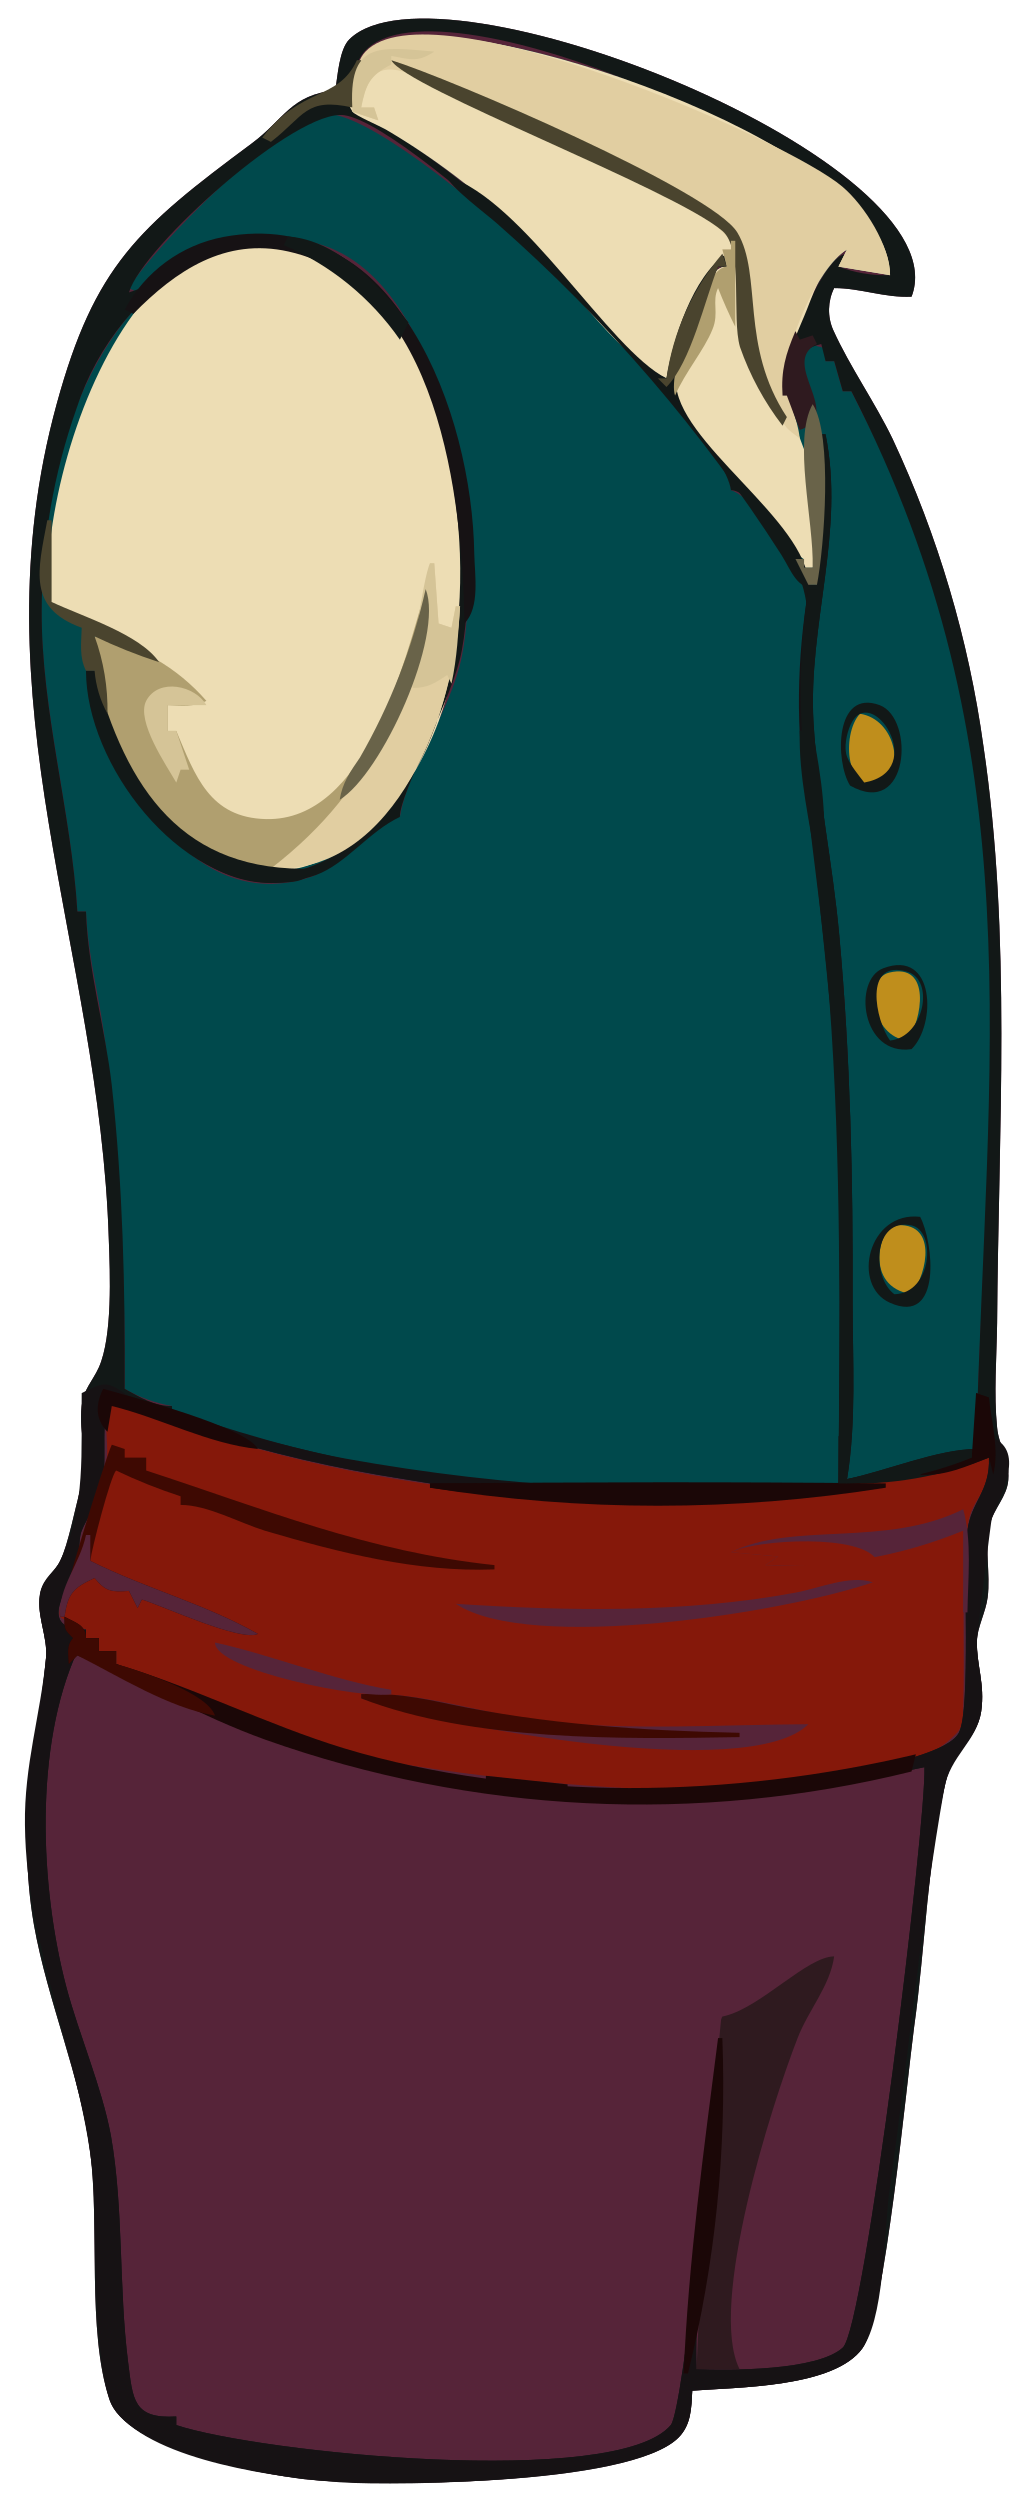
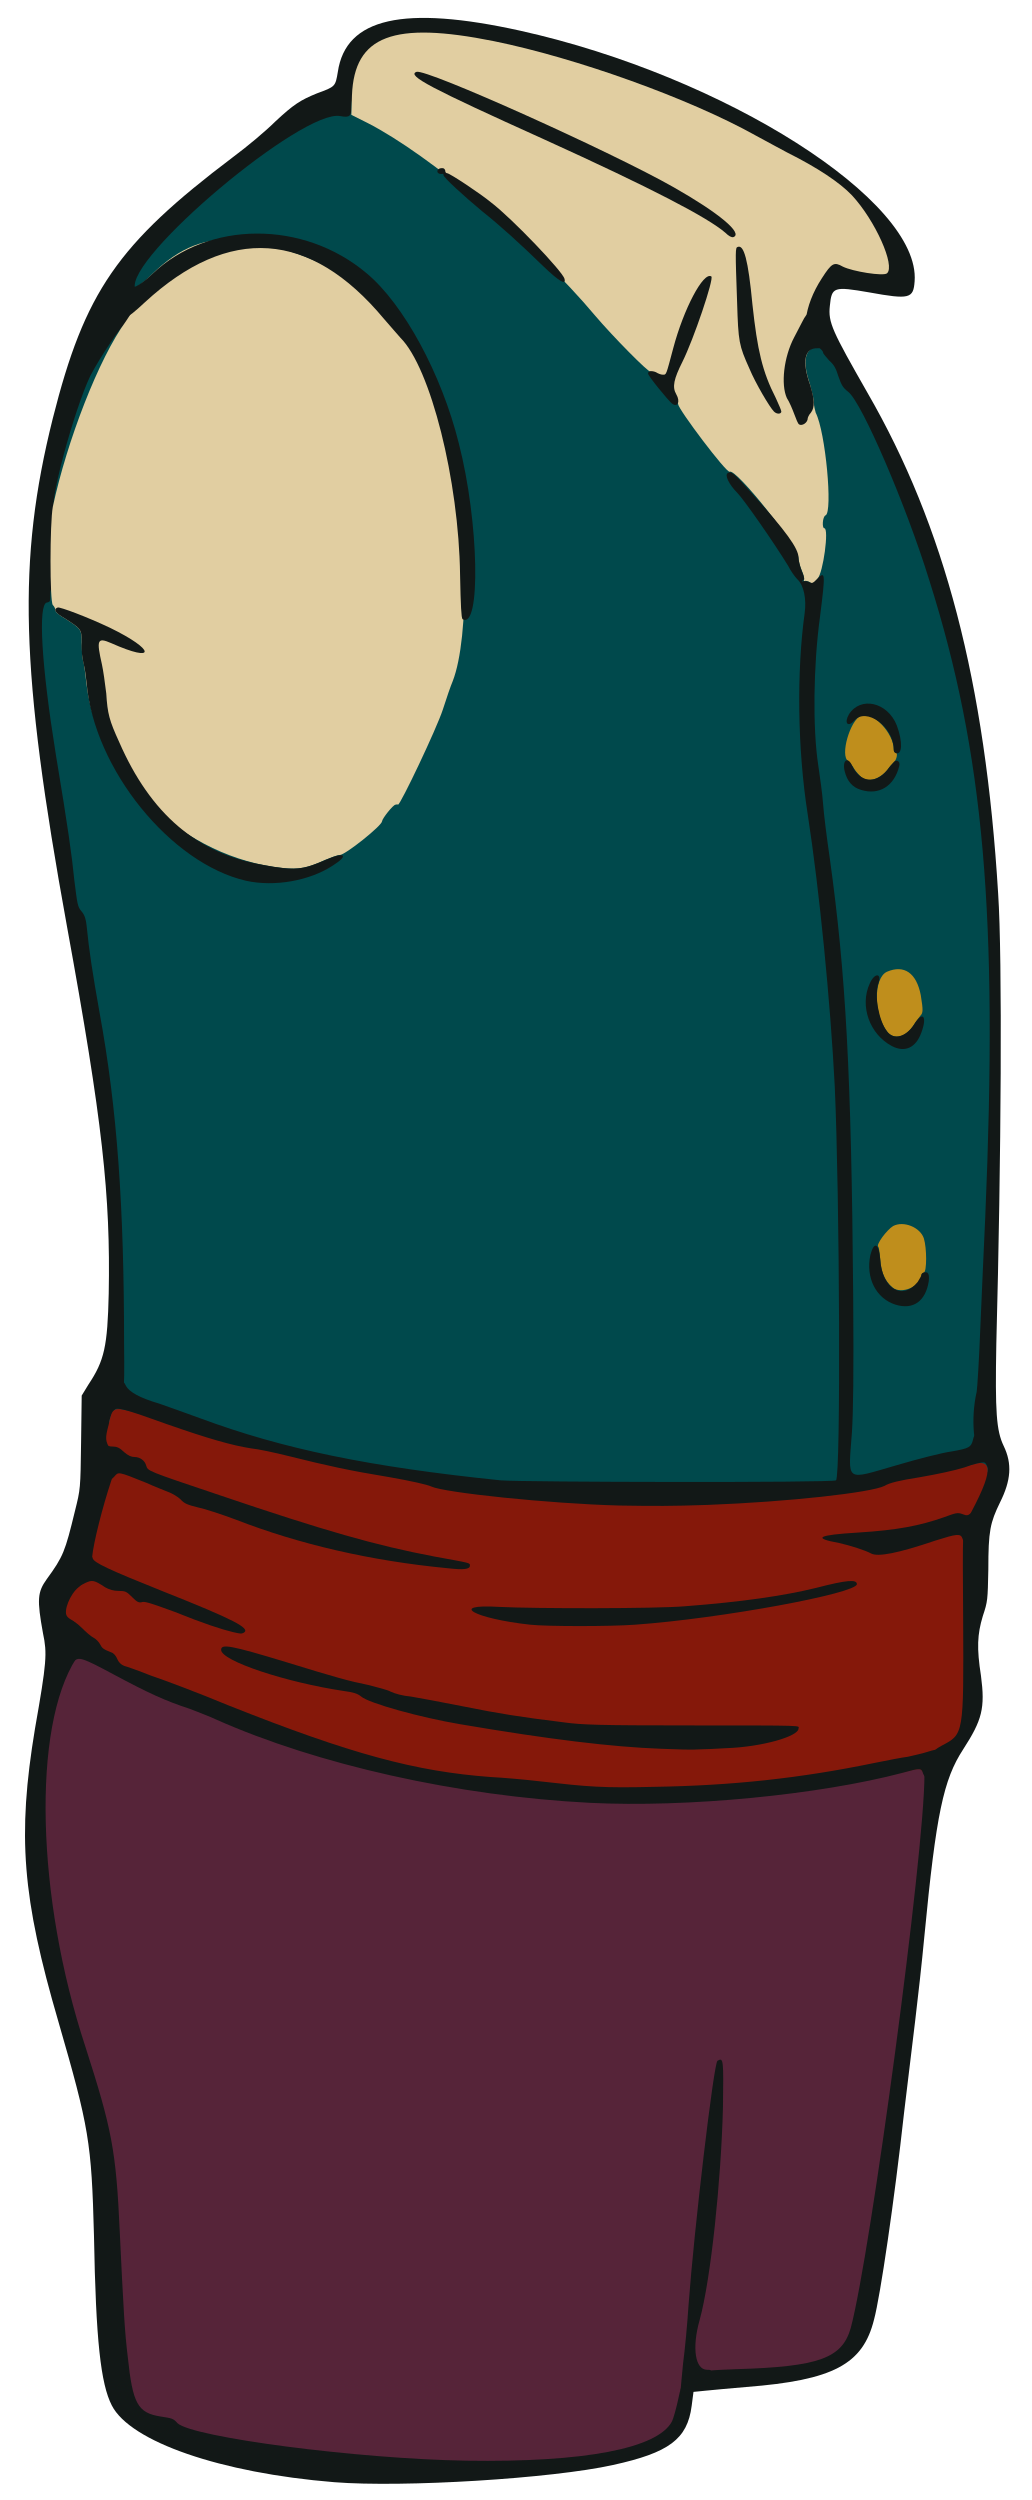
<svg xmlns="http://www.w3.org/2000/svg" viewBox="0 0 168 407" width="168" height="407">
-   <g transform="scale(0.7)">
-     <path fill="#562439" d="M161 556c-.2 3.8-.2 7.9-3.2 10.9-11.3 11.4-71.1 11.5-86.9 9.7-10.7-1.3-41.8-6.9-45.5-18.7-5.2-16-2.2-40-4.4-57.2-2.2-17.7-9.9-35.1-13.1-53-4-23.2.6-39.7 2.8-62.1.4-4.7-1.9-9.1-1.5-13.8.4-4.6 3.2-5.4 4.8-8.8 1.9-3.8 3.5-12.5 4.8-17 2.1-7.2-.6-12.3.2-19 .4-3.9 2.5-5.7 4-9 3.2-7.2 2.6-21.9 2.3-29.8C23.2 220.3-5.8 163 13.2 93.9c8.8-32.1 19-41 45.3-60.5 7.7-5.7 9-11.3 19.5-12.4.5-3.2.9-9.6 3.3-11.9C102.2-11.2 224 37.8 212 69c-6.3.3-11.8-2-18-2-1.5 3-1.6 6.7-.2 9.8 3.9 8.6 9.6 16.6 13.8 25.3a249 249 0 0 1 21.1 71.3c6.6 44.5 3.5 89.6 3.2 134.3-.1 7.9-.8 16.5 0 24.3.4 4.5 3 7 2.6 12.2-.3 3.9-3.4 6.6-4.3 10.4-1.3 5.4.2 11.4-.5 16.9-.4 3.3-2.5 7.2-2.5 10.2-.1 5.6 1.9 9.9 1 16.3-1 6.5-6.7 9.6-8.2 16.2-4.3 17.8-4.8 38.8-7.4 57.2-1.7 12.7-6.9 67.6-12 74.7-6.6 9.2-29.2 9.1-39.6 9.9" />
-     <path fill="#00494c" d="M20 156c5.4 22 23.5 57.7 52.4 47.9C79.3 201.5 87.3 190 93 190c2-12 11.7-24.1 14.4-37.3 5.3-26.1-3.3-93.9-38.4-96.9-14.9-1.3-26.3 1.3-37 12.2l-2-1c5.2-9 35.9-40 45.7-40.5C93.1 25.6 170 98.4 170 114c6.1 2 16.6 18.4 17.8 24.9 2 10.9-1.6 24.8-.5 36.6 5.3 56.1 14.1 113 7.7 169.5-37 6.9-83.3 2.4-119.8-5.8-11.9-2.6-23.4-8.1-35.2-10.2v-2a33 33 0 0 1-11-4c.2-26.8-1.3-52.1-4.3-78.7-1.2-11.1-4.2-20.9-4.7-32.3h-2c-1.5-23.9-8.7-48-8.4-72.2.1-15.2 2.4-30.6 8-44.8 5.8-14.7 15.5-29 30.3-35.6 59.5-26.9 83.9 114.7 27.1 141.1-27.5 12.8-49.3-21.3-53-44.5z" />
-     <path fill="#85180a" d="M230 339c.7 8.5-4 8.8-4.9 15.8-1.7 14.2-.6 28.4-1.1 42.6-.1 2.4.2 4-1.7 5.9-22.4 23.4-125.2 9.7-153.2 2-5.3-1.4-8.4-4.2-13.1-6.3-9.6-4.3-19.4-7.1-29-12v-3h-4v-3h-3v-2c-1.1-.5-5.6-2.3-6-3-1.6-2.4 10.5-30.6 10.9-37.4.2-2.9-.7-9.1.1-11.6.3-1 1.2-1 1.9-.8 11.4 2.8 22 7.7 33.2 10.8 56.5 15.5 113.2 13.9 169.9 2" />
-     <path fill="#00494c" d="M192 107c-.4 9.5-.1 19.7-2 29-2.1 0-1.9.2-3.1-1.6-4.9-7.2-29.3-37.7-30.7-42.4-1.2-3.9 3.4-13.3 4.8-17.2 1.3-3.6 3.5-12.8 8-12.8l-1-2c-6.6 7.4-9.6 18.8-13 28-12.1-5.4-24.6-25.1-34.7-34.7a164 164 0 0 0-30.6-23.2c-1.2-.7-7.2-3.3-7.7-4.1-4.9-7.5 5.4-16 11.8-17.2C117.7 4.4 207 34.8 207 64l-12-2 2-4c-7.1 4.5-16.1 24.8-14 33 .4 1.8 3 5 4 7 4.6-7.1-3.6-10.9 1-18l4 1v3h2l2 7h2c10.1 19.7 19.8 41 24.9 62.6 13.4 57.2 5.6 124.9 4.1 183.4-9.8 3.4-19.5 7-30 7 .3-37.2 1.9-75.1-.7-112.3-1.6-22-7.4-43.9-8.2-65.8-.7-19.8 4.7-38.8 3.9-58.9" />
-     <path fill="#edddb4" d="M36 153q-12.4-6.7-25-13C9.5 100.5 40.6 24.2 87 70c14.1 13.9 18.6 32.2 19.9 51.4 1 15.6.6 31.6-4.9 46.4C88.8 203 54.1 218.6 31.4 181a66 66 0 0 1-9.4-33c5.1.7 9.4 2.9 14 5" />
-     <path fill="#121817" d="M161 556c-.2 3.8-.2 7.9-3.2 10.9-11.3 11.4-71.1 11.5-86.9 9.7-10.7-1.3-41.8-6.9-45.5-18.7-5.2-16-2.2-40-4.4-57.2-2.2-17.7-9.9-35.1-13.1-53-4-23.2.6-39.7 2.8-62.1.4-4.7-1.9-9.1-1.5-13.8.4-4.6 3.2-5.4 4.8-8.8 1.9-3.8 3.5-12.5 4.8-17 2.1-7.2-.6-12.3.2-19 .4-3.9 2.5-5.7 4-9 3.2-7.2 2.6-21.9 2.3-29.8C23.2 220.3-5.8 163 13.2 93.9c8.8-32.1 19-41 45.3-60.5 7.7-5.7 9-11.3 19.5-12.4.5-3.2.9-9.6 3.3-11.9C102.2-11.2 224 37.8 212 69c-6.3.3-11.8-2-18-2-1.5 3-1.6 6.7-.2 9.8 3.9 8.6 9.6 16.6 13.8 25.3a249 249 0 0 1 21.1 71.3c6.6 44.5 3.5 89.6 3.2 134.3-.1 7.9-.8 16.5 0 24.3.4 4.5 3 7 2.6 12.2-.3 3.9-3.4 6.6-4.3 10.4-1.3 5.4.2 11.4-.5 16.9-.4 3.3-2.5 7.2-2.5 10.2-.1 5.6 1.9 9.9 1 16.3-1 6.5-6.7 9.6-8.2 16.2-4.3 17.8-4.8 38.8-7.4 57.2-1.7 12.7-6.9 67.6-12 74.7-6.6 9.2-29.2 9.1-39.6 9.9m31-449c.4 11.5.2 22.4-2 33.8a117 117 0 0 0-.1 42.1c8.4 53.5 7.6 107.1 7.1 161.1 10.6-1.1 19.9-3.6 30-7 2.4-91.3 13.9-162.5-29-246h-2l-2-7h-2l-1-4c-11.2 2.8 1.3 11.3-4 18-1.1-2.2-3.2-4.9-4-7-2.1-5.6 8.2-32 14-32l-2 3a31 31 0 0 0 12 2C204.5 37.5 98.6-8.9 84 13c-2 3-2.1 9.5-2 13 22.2 10.5 42.9 31.1 59.4 49.1 2.8 3.1 9.8 12.9 13.6 12.9 3.4-9.3 6-21 13-28l1 2h-2c-3.6 6.7-9.7 15.6-10.8 23.2-1.6 11.4 25.6 38.5 31.8 50.8h2c1.9-9.3 1.6-19.5 2-29M30 68c14.8-4.7 14.2-13.9 35.2-12.5 39 2.5 47.6 66.8 42.2 95.8C105.5 162.1 93 184.2 93 190c-7.1 3.3-12.6 11-19.5 13.5C44.4 213.9 25.2 178.6 20 156h2c4.5 23 25.4 58.1 53.6 44.1C132.4 171.7 105.9 30.8 46.5 60a62 62 0 0 0-28.7 35 142 142 0 0 0-8.1 47c-.1 23.5 6.9 46.8 8.3 70h2c.5 14.1 4.4 26.6 6 40.4 2.6 23.8 3.1 46.7 3 70.6 3.8 2 6.6 4 11 4v2c48.9 14.1 104 25.5 155 16 6.5-57.2-3-114-7.9-170.7-1.4-16.3 5.4-32.9-4.7-46.7-2.7-3.7-8.2-13.6-12.4-13.6-2.2-16.1-73.3-84.7-89.9-87.2-11-1.7-47 30.6-50.1 41.2m200 271c-52 10.9-82.7 14.1-136 5a320 320 0 0 1-46.5-10.8c-3.9-1.4-18.2-8.2-21.5-7.2l-.9 1.1c-1.8 5.6.2 13.6-1.8 20.1-1 3.3-3.1 5.8-4.3 8.8-1 2.6-.1 6-1.2 8.8C16 369.1 8.2 379 20 379v2h3v3h4v3c50.9 26.2 119.2 38.7 175.4 24.3 4.6-1.2 18.3-3.9 20.6-8.3 2.9-5.6.8-38.1 2-47.1.9-6.7 5.3-9.1 5-16.9m-63 139c1 24.4-5.8 48.4-5 73 7.8.3 28 .4 34-5 5.2-4.7 19.4-121.7 19-135-50.6 10.6-103.9 10.3-153-7.3-15.4-5.5-29-13.5-44-19.7-10.1 22.1-8.7 54.8-2.6 78 3 11.3 8.3 23.4 10.4 34.7 3 17.1 1.8 35.4 4 52.7 1.1 8.7 1.2 13.2 11.2 12.6v2c19.2 6.4 102.5 14.9 115 0 3-3.6 10.2-76 11-86" />
-     <path fill="#edddb4" d="M197 58c-5.4 3.4-7.1 8.2-9.3 13.9-1.8 4.6-4.9 10.5-4.9 15.5-.2 14.8 12.7 25.1 6.2 44.6h-2v-2c-2.9-1-30.5-35.5-30.9-38.7-.6-4.5 3.3-12.2 4.9-16.5 1.3-3.6 3.5-12.8 8-12.8l-1-2c-6.6 7.4-9.6 18.8-13 28-12.1-5.4-24.6-25.1-34.7-34.7a164 164 0 0 0-30.6-23.2c-1.2-.7-7.2-3.3-7.7-4.1-4.9-7.5 5.4-16 11.8-17.2C117.7 4.4 207 34.8 207 64l-12-2z" />
-     <path fill="#161214" d="M197 344c9-1.9 21.3-7 30-7v-13l3 1v9c8.9 3 2.8 13.4.7 18.9-.2.5-3.5 27.5-3.5 28.8-.1 5.6 1.9 9.9 1 16.3-1 7-7.3 10.4-8.6 18-5.4 30.5-8.3 62.4-12.7 93.2-1.4 9.6-1 31-7 37.8-7.3 8.3-28.5 8.2-38.9 9-.2 3.8-.2 7.9-3.2 10.9-10.2 10.3-64.3 11.4-78.8 10.4-13.8-1-42.8-4.8-52-16.4-5.7-7.1-4.5-43.7-5.2-53-2.4-28.5-15.7-54-16-83.5-.2-13.8 3.6-25.5 4.9-38.8.5-5.2-2.5-10.2-1.3-15.5.9-3.4 3.3-4.5 4.6-7.1 6.1-12.5 4.8-25.9 5-39 1.4-.7 3.5-1.8 5-2 2.8-.3 5 2.7 7.7 3.5 15.9 4.9 32.2 10.7 48.5 13.7 38.2 6.9 76.1 8.9 114.8 5.8 1-106.4 1-106.4-7.4-158.9-2.6-16.6-2.3-32.5.4-49.1h2l1-36h1c4.6 22.8-4.1 44.2-2.8 67 1 16.5 4.5 33 6 49.6 2.6 28.4 3.2 56.9 3.1 85.4 0 13.5.9 27.7-1.3 41m33-5c-52 10.9-82.7 14.1-136 5a320 320 0 0 1-46.5-10.8c-3.9-1.4-18.2-8.2-21.5-7.2l-.9 1.1c-1.8 5.6.2 13.6-1.8 20.1-1 3.3-3.1 5.8-4.3 8.8-1 2.6-.1 6-1.2 8.8C16 369.1 8.2 379 20 379v2h3v3h4v3c50.9 26.2 119.2 38.7 175.4 24.3 4.6-1.2 18.3-3.9 20.6-8.3 2.9-5.6.8-38.1 2-47.1.9-6.7 5.3-9.1 5-16.9m-63 139c1 24.4-5.8 48.4-5 73 7.8.3 28 .4 34-5 5.2-4.7 19.4-121.7 19-135-50.6 10.6-103.9 10.3-153-7.3-15.4-5.5-29-13.5-44-19.7-10.1 22.1-8.7 54.8-2.6 78 3 11.3 8.3 23.4 10.4 34.7 3 17.1 1.8 35.4 4 52.7 1.1 8.7 1.2 13.2 11.2 12.6v2c19.2 6.4 102.5 14.9 115 0 3-3.6 10.2-76 11-86" />
-     <path fill="#e1cea1" d="M197 58c-7.1 4.5-14.7 22.6-14.2 30.7.3 4.2 2.7 8.4 3.2 13.3-21.4-15.7-9.8-36.1-16.4-46.3-6-9.3-58.9-31.3-71.7-37.4-8.3-4-12.4-2.7-13.9 6.7h3l1 3-6-2c-.3-3.8.2-11.1 3-14 15.2-16 98.4 20.7 110.9 31.4C201.1 47.8 207 57.2 207 64l-12-2z" />
-     <path fill="#2f1a1f" d="M172 551h-10a1360 1360 0 0 1 5.7-81.3c.4-1 .1-.6 1.1-.9 8.4-2.2 19-13.8 25.2-13.8-.9 6.8-6 12.5-8.5 19-6.1 15.6-20.9 62.2-13.5 77" />
-     <path fill="#b09f6f" d="M99 137c5.9 19.6-19.6 53.1-34 64l3 2c-27.1 3.2-47.3-31.6-46-55a46 46 0 0 1 26 15c-3 1.5-5.7 1.1-9 1v6h2c4.4 10.4 7.7 20.2 20.9 20.5 23 .5 32.2-36.2 37.1-53.5" />
-     <path fill="#edddb4" d="m169 62-1-4h2v-2h1c.1 7.8-.7 18 1.9 25.5 6.7 19 24 26.9 16.1 50.5h-2v-2c-2.9-1-30.5-35.5-30.9-38.7-.6-4.5 3.3-12.2 4.9-16.5 1.3-3.6 3.5-12.8 8-12.8" />
-     <path fill="#121817" d="m231 343-1-4a85 85 0 0 1-35 6c.3-37.4.7-75-2.1-112.3-2.4-32.4-10.1-63.2-4.9-95.7h2l1-36h1c4.6 22.8-4.1 44.2-2.8 67 1 16.5 4.5 33 6 49.6 2.6 28.4 3.2 56.9 3.1 85.4 0 13.5.9 27.7-1.3 41 9-1.9 21.3-7 30-7v-13l3 1c.6 6 2.5 12.1 1 18" />
-     <path fill="#e1cea1" d="M63 202c25.3-19.6 31.5-40.9 37-71h1l1 14 3 1 1-5h1c-1.1 23.6-14.6 62.5-44 61" />
-     <path fill="#1b0707" d="M16 387c-.1-2.2-.6-4.4 1-6-2.1-2.1-2-2.1-2-5 2.5 1.4 5 1.9 5 5h3v3h4v3c17.8 5.3 35 14.1 53 19.6 42.1 12.7 90.6 11.5 133 1.4l-1 4a261 261 0 0 1-150.3-7.4C46.4 399.1 32.9 391.1 18 385z" />
-     <path fill="#3e0902" d="m32 374-2-4c-4 .3-5.4.2-8-3-5 2.3-6.2 3.6-7 9h-1c-.2-2 10.4-36.7 12-40l3 1v2h5v3c27.6 9 51.5 18.9 81 22v1c-18.1.7-36.1-3.9-53.4-9-6.1-1.9-13.4-6-19.6-6v-2q-7.7-2.5-15-6c-1.3 1.3-5.7 18.3-6 21 13 6.5 26.4 9.9 39 17-3.9 1.9-21.9-6.4-27-8z" />
-     <path fill="#161214" d="M108 145c-.4-29.1-5.9-78.6-40.9-86.5C52.4 55.2 40.9 62.9 31 73l-2-1a33 33 0 0 1 23-16.9c40.3-7.5 57.8 41.2 58.3 73.6.1 5 1.4 12.6-2.3 16.3" />
-     <path fill="#562439" d="M188 401c-13.9 13.9-86.1.2-104-6v-1c14.6-.6 28.6 4.8 43 6.4 19.9 2.1 40.9.7 61 .6" />
-     <path fill="#121817" d="M190 137c-4.8 0-5.9-4.2-8.3-8a363 363 0 0 0-66.2-77.1C113.5 50.1 104 43 104 41c17.8 5.5 37.5 40.2 51 47 1.5-9 6.1-23.8 14-29v3h-2c-2.8 6.9-9.7 19.3-9.8 26.5-.3 14.1 30.8 32.7 30.8 47.5z" />
-     <path fill="#4a442e" d="M91 14c13.5 4.2 74.7 30.4 80.5 40.1 5.9 9.9.5 26.3 11.5 42.9l-1 2a65 65 0 0 1-9.9-18.3c-2-6.9.9-22.8-4.1-27-11.7-9.9-73.8-33.3-77-39.7" />
-     <path fill="#562439" d="M170 361c14.4-7.2 36-1 54-10 2.1 7.3 1.1 16.4 1 24h-1v-19a108 108 0 0 1-46 8l3-2zm-64 12c25.9 1.7 53.3 2.2 79-2.6 5.5-1 12.7-4.2 18-2.4-20.3 7-79.7 16.5-97 5" />
-     <path fill="#1b0707" d="M100 345c35.1-.3 70.9-.4 106 0v1a337 337 0 0 1-106 0z" />
-     <path fill="#121817" d="M73 202c-1.6 3.2-5 3.2-8.4 3.3-23 .9-44.6-27.6-44.6-49.3h2c7.4 27.6 20.5 47.1 51 46" />
-     <path fill="#3e0902" d="M172 404c-27.3.5-62.2 1-88-9v-1c7.2-.3 13.5.8 20.4 2.3 22.4 4.7 44.7 6.2 67.6 6.7z" />
-     <path fill="#1b0707" d="M159 552c1.1-26.1 4.7-52.1 8-78h1a280 280 0 0 1-8 78z" />
-     <path fill="#85180a" d="M168 392c1.3-2.5 45.8-10.6 54-15l1 2c-8.4 10.4-42.1 13.3-55 13" />
-     <path fill="#d5c497" d="m105 159-1-2c-2.9 1.9-4.5 3-8 3-1-3.1 2.5-26 4-29h1l1 14 3 1 1-5h1c-.4 6-.7 12.1-2 18" />
-     <path fill="#bf8e1c" d="M200 166c8.4 1.3 10.5 13.6 5 16-8.1 3.6-9.5-11.1-5-16m11 76c-8.3-.9-10.2-14.3-4.2-15.8 9.9-2.4 7.7 11 4.2 15.8m1 59c-11.3-1.8-7.3-15.6-4-16 10.1-1.1 7.8 10.9 4 16" />
-     <path fill="#562439" d="m32 374-2-4c-4 .3-5.4.2-8-3-5 2.3-6.2 3.6-7 9h-1c-.6-6.7 4.6-12.2 6-19h1v6c13 6.5 26.4 9.9 39 17-3.9 1.9-21.9-6.4-27-8z" />
-     <path fill="#4a442e" d="M25 166a25 25 0 0 1-3-10h-2c-1.6-3.2-1.1-6.4-1-10-12.7-4.6-10.2-13.3-8-25h1v19c7.2 3.4 20.6 7.5 25 14q-7.7-2.5-15-6a50 50 0 0 1 3 18" />
-     <path fill="#b09f6f" d="M171 76q-2.2-4.4-4-9c-1.5 3.1.3 5.8-1.3 9.6-1.9 4.8-6.4 10-8.7 15.4-1.9-5.4 6.8-30 12-30l-1-4h2v-2h1z" />
-     <path fill="#562439" d="M50 382c13.6 3 27.5 8.8 41 11v1c-6.4 1.3-41-5.5-41-12" />
-     <path fill="#3e0902" d="M16 387c-.1-2.2-.6-4.4 1-6-2.1-2.1-2-2.1-2-5 2.5 1.4 5 1.9 5 5h3v3h4v3c5.8 1.7 21.2 6.7 23 12-10.7-1.8-22.3-9.1-32-14z" />
-     <path fill="#85180a" d="M170 361c5.9-3 30.8-4.4 34 2-8.4 1.8-17.5 1.1-26 1l3-2z" />
-     <path fill="#d5c497" d="M41 182c-2.3-4-9.4-14.3-7-19 2.9-5.5 11.5-3.5 14 1h-9v6h2l3 9h-2z" />
-     <path fill="#121817" d="M93 79a63 63 0 0 0-27-22l1-2c11.5.8 21.2 11.5 28 20z" />
-     <path fill="#696349" d="M99 137c4.3 11.1-10.2 43-20 49 .6-3.9 2.5-6.6 4.7-9.8A141 141 0 0 0 99 137" />
-     <path fill="#2f1a1f" d="m185 77 1 2 3-1 1 2c-8.9 4.4 6.6 16.5-4 20l-3-8h-1c-.4-5.8.7-9.6 3-15" />
-     <path fill="#1b0707" d="M176 348c-25 .2-51.2 1.7-76-2v-1c25.2-.2 50.7 1.6 76 2z" />
-     <path fill="#121817" d="M197.7 182.7c-3.5-5.6-3.6-22.6 6.9-18.7 8.2 3.1 6.9 26.5-6.9 18.7m3.3-.7c15.3-2.8 1.5-23.8-3.2-13.4-.9 2-1.6 5.3-.8 7.4.7 1.9 2.7 4.3 4 6m13 101c3.1 5.8 5.2 25.4-7 20-9.1-4-5.1-21.4 7-20m-6 18c8.8-.2 9.8-14.8 4-16-8.9-1.9-9.4 12-4 16" />
-     <path fill="#1b0707" d="M25 333c-2.9-2.9-2.8-6.5-1-10 6.4 1.8 33.4 8.9 36 14-11.6-1.2-22.6-7.2-34-10z" />
-     <path fill="#696349" d="M189 94c4.7 7.1 2.7 33.3 1 42h-2l-3-6h2v2h2c.3-10.9-4.7-29.6 0-38" />
-     <path fill="#121817" d="M186 170h3c2 10.9 3.7 20.9 2 32h-1c-1.6-10.3-4.3-21.5-4-32m26 74c-11.7 1.7-13.7-16.1-6.6-18.8 12.1-4.6 12.4 13.1 6.6 18.8m-5-2c7.9-.8 10.5-14.1 4-16-10.3-3.1-7.4 11.4-4 16" />
-     <path fill="#1b0707" d="m231 343-1-4c-5.4 2.1-10.1 4.3-16 4 3.3-3.3 7.5-3.2 12-4l1-15 3 1c.6 6 2.5 12.1 1 18" />
-     <path fill="#4a442e" d="M61 32c9.1-12 17.7-8.5 22-18h1c.2 4.1-.6 7.2-2 11-11-2.4-11.1 1.9-19 8z" />
-     <path fill="#1b0707" d="m113 413 19 2v1l5 1v1c-11.9.6-23.3-1.2-35-3v-1h11z" />
-     <path fill="#121817" d="M226 337v2a80 80 0 0 1-31 6v-11h1l1 10q14.6-3 29-7" />
-     <path fill="#d5c497" d="M101 12c-3.9 2.6-5.6 1.8-10 1v2c-5.1 2.6-5.9 4.7-7 10h3l1 3-6-2c-1.2-16.6 6.2-15.1 19-14" />
-     <path fill="#4a442e" d="M153 88h2a57 57 0 0 1 13-29l1 3h-2c-3.1 7.8-6.3 22.3-12 28z" />
-   </g>
+   <path class="c-outline" fill="#121817" d="M54.4 404.1C35.9 402.6 21.2 397.5 18.2 391.6C16.4 388.1 15.6 381 15.3 364C14.9 348.7 14.5 346.4 9.5 329.1C3.6 308.9 2.8 298.9 5.7 281.4C7.6 270.6 7.7 269.2 7 265.9C6 260.4 6.1 259.2 7.6 257.1C10.3 253.4 10.6 252.6 12.2 246C13.1 242.4 13.1 242.4 13.2 234.8L13.3 227.2L14.4 225.4C17 221.5 17.5 219.2 17.7 210.6C18 194.6 16.7 182.6 10.9 150.8C3.3 109 2.8 91.3 8.6 68.1C13.8 47.5 19.1 39.8 37.9 25.6C40.2 23.9 43.3 21.3 44.8 19.8C47.8 17 48.9 16.3 51.6 15.2C54.6 14.1 54.6 14.1 55 11.7C56.3 2.9 65.7 0.8 84.7 5C118 12.4 149.9 32.7 148.9 45.8C148.7 48.6 148.1 48.8 141.5 47.6C135.7 46.6 135.4 46.7 135.1 49.8C134.8 52.5 135.5 53.9 141.2 63.9C153.8 85.7 160.4 111 162.5 145.5C163.2 156 163 188.6 162.2 218.8C162 229.9 162.2 232.9 163.4 235.4C164.8 238.3 164.6 241 162.8 244.6C161.2 247.9 160.9 249.2 160.9 255.5C160.8 260.5 160.8 260.7 160 263.1C159.1 266.1 159 268.3 159.7 272.8C160.4 278.1 159.9 280 156.8 284.8C153.6 289.7 152.4 295.3 150.5 315.1C150.1 319.4 149.4 325.6 149 328.9C148.6 332.2 147.8 338.9 147.2 343.8C145.6 358.3 143.3 373.9 142.3 377.6C140.5 384.9 135.7 387.5 121.5 388.6C119 388.8 116 389.1 114.9 389.2L112.9 389.4L112.6 391.7C111.9 397.1 108.9 399.3 99.8 401.3C89.9 403.5 65.7 405 54.4 404.1Z" />
+   <path class="c-trousers" fill="#562439" d="M75.9 400.6C58.1 400.3 31.4 396.8 28.9 394.5C28.2 393.7 28 393.7 26.1 393.4C22.4 392.8 21.6 391.3 20.8 383.7C20.3 379.6 20.1 376 19.5 363.4C18.9 350 18.2 346.6 13.9 333.2C5.9 308.9 5.2 281.2 12.4 270C12.8 269.2 13.3 268.2 13.4 267.7C13.5 267.2 13.7 266.8 13.9 266.8C14.5 266.8 21.5 269.2 28.2 271.9C50.4 280.5 57.6 282.8 67.8 284.9C86.6 288.6 102.1 289 133.8 286.6C136.4 286.4 140.1 286.2 142 286.1C144.3 286.1 146 285.9 147.2 285.5C148.9 285 150.6 285 151.3 285.4C151.4 285.5 151.2 285.9 151 286.4C150.7 287.1 150.5 287.9 150.5 289C150.5 301.7 141.7 367.1 138.5 379C137.1 383.9 133.4 385.3 119.9 385.7C111.6 386 111.3 386.2 110.3 391.1C110 392.4 109.6 393.8 109.4 394.2C107.1 398.6 95.2 400.9 75.9 400.6Z" />
+   <path class="c-waistcoat" fill="#00494c" d="M96.6 246.1C73.6 245.3 55.5 242.4 28.9 235C16.3 231.5 17.7 232 17.9 231C18 230.5 18.4 229.8 18.8 229.3C20.2 227.7 20.3 227.5 20.2 218.8C20.2 196.5 19.1 180.6 16.2 164.8C15.1 158.6 14.5 154.8 14.1 150.7C14 149.7 13.8 149 13.3 148.4C12.6 147.6 12.6 147.2 12.1 143.3C11.7 139.3 11.1 134.9 9.1 122.9C6.7 108 6.2 98.5 7.6 98.1C8.2 98 8.2 97.9 8.2 96.6C8.2 94.6 10.9 95.3 11.6 97.5C11.7 97.8 12.3 98.3 13 98.7C15.5 100.1 16.2 101.3 16.2 104.1C16.2 105.1 16.4 106.3 16.5 106.8C16.7 107.2 16.9 109 17.1 110.7C19.1 127 39.6 142.9 51.7 137.3C52.9 136.7 54.1 136.3 54.4 136.3C55.1 136.2 59.2 132.8 59.9 131.6C60.2 131 61.1 129.9 61.8 129.2C63.6 127.4 67.5 119.6 69 115C69.6 113.1 70.3 111.1 70.6 110.5C72.2 106.7 73.1 92.5 72.3 84.9C69.2 57.7 56.3 42.3 36.3 42C33.8 41.9 29.7 44.1 26.5 47.1C23.8 49.7 22.1 50.3 22.2 48.7C22.3 48.2 22.2 47.4 22 47C20.3 42.1 49.3 17.7 55.4 18.9C57 19.2 57.2 18.9 57.2 17.3C57.3 15.5 57.5 15.5 61.5 17.5C71.5 22.7 89.8 38.1 98.9 49C101.3 52 106.8 57.5 107.2 57.5C107.9 57.5 113.1 63.6 113.4 64.7C113.7 66 119.9 74.1 120.7 74.4C121.4 74.6 127.9 81.7 130.1 84.6L131 85.8L131 84.6C131 83.9 131.2 83.1 131.4 82.8C132.4 80.9 131.4 70.9 129.8 67.9C129.7 67.6 129.5 66.8 129.5 66.3C129.5 65.8 129.2 64.5 128.9 63.5C127.5 59.4 127.9 56.5 130.1 54.5L131 53.7L131.5 54.7C131.8 55.3 132.5 56 133 56.4C133.6 56.7 134 57.2 134 57.4C134 57.6 134.5 58.1 135 58.7C135.8 59.4 136.1 60 136.5 61.3C137 62.7 137.2 63.1 138.1 63.8C140.3 65.5 147.5 82.2 151.3 94.5C160.2 122.7 162.5 149 160.4 198.1C160.2 202.8 159.8 210.9 159.6 216.1C159.4 221.3 159.1 226.1 159 226.6C158 230.9 158.5 236.2 159.9 237.6C163.3 241 157.9 242.5 133 245.1C125.1 245.9 106.5 246.4 96.6 246.1ZM8.9 83.1C7.7 82.7 12.1 66.6 14.7 61.2C16.2 58.3 19.8 52.9 20.4 52.7C20.8 52.6 21.8 54.2 21.7 55C21.7 55.3 20.9 57.3 19.9 59.4C16.7 65.9 14.3 72.2 12.9 78C11.8 82.3 10.7 83.7 8.9 83.1Z" />
+   <path class="c-shirt" fill="#e1cea1" d="M46 141.3C30.2 139.7 15.9 126.3 14.1 111.5C13.9 109.8 13.7 108 13.5 107.5C13.4 107 13.3 105.8 13.3 104.7C13.3 102.4 13.2 102.4 10.6 100.7C9.5 100.1 9 99.6 9 99.3C9 99 8.8 98.7 8.6 98.5C8.1 98 8.1 85.2 8.6 82.5C10.9 71.8 16.1 58.3 20.5 52.3C22 50.1 22.4 49.1 22.2 47.6C22.1 46.9 22.1 46.7 22.6 46.5C22.9 46.3 23.9 45.5 24.8 44.6C29.3 40.2 33.6 38.6 38.6 39.1C56.9 41.3 67.8 51.7 73.1 72.4C76.2 84.4 76.5 103.7 73.7 110.9C73.4 111.6 72.7 113.6 72.1 115.5C71.1 118.6 65.2 131 64.8 131C64.7 130.9 64.5 131 64.4 131C64 131 62.2 133.3 62.2 133.7C62.2 134.4 56.2 139.2 55.3 139.2C54.9 139.2 53.9 139.6 52.9 140C50.1 141.3 48.7 141.6 46 141.3ZM131.7 94.7C131.4 94.6 131.1 94.5 131 94.6C130.9 94.7 130.8 94.6 130.9 94.4C131 94.2 130.8 93.5 130.5 92.8C130.2 92.1 130 91.2 130 90.9C130 89 119.8 76.2 118.8 76.8C118.3 77.1 110.4 66.6 110.4 65.8C110.4 65.2 106.2 60.2 105.9 60.5C105.6 60.7 99.7 54.7 96.9 51.4C87 39.6 70 25.2 59.8 20L57.2 18.7L57.3 15.5C57.7 5.8 64 3.4 80.4 6.7C93.7 9.4 112.2 16 123.1 22.1C124.9 23.1 127.2 24.3 128.1 24.8C133.1 27.3 136.7 29.7 138.7 31.8C142.5 35.9 145.8 43.3 144.4 44.5C143.8 45 138.8 44.2 137.2 43.4C135.8 42.6 135.4 42.8 133.8 45.3C130.8 49.9 130.3 54.8 132.6 56C133.1 56.3 133.1 56.3 132.6 56.5C130.9 57.1 130.7 59.2 131.9 62.7C132.2 63.8 132.5 65 132.5 65.6C132.5 66.1 132.7 66.8 132.8 67.2C134.4 70.3 135.6 83.4 134.4 83.9C133.9 84.1 133.8 86 134.2 86C135 86 134 93.3 133.1 94.2C132.3 95.1 132.3 95.1 131.7 94.7Z" />
+   <path class="c-sash" fill="#85180a" d="M95.8 291.1C69.6 289.7 59.4 287.2 27 274.6C23.2 273.2 18.5 271.4 16.5 270.7C12.8 269.5 12.8 269.5 13.1 268.6C13.8 267 13.2 264.7 11.8 263.8C11.4 263.6 11 263.3 10.9 263.1C10.3 262.3 11.4 259.5 12.8 258.4C14.3 257.3 14.8 256.2 15 253.5C15.2 251.2 16.7 245.3 18.1 241.1C18.9 238.8 18.9 237.9 18 236.1C17.1 234.5 17.1 234.2 17.7 231.9C18.3 229.1 18.4 229 21.8 229.9C44.4 236.2 50 237.6 62 239.6C84.5 243.4 112.3 244.3 134.1 242C145 240.8 155.9 239.2 157.7 238.6C161.9 237.1 161.8 239.5 157.4 247.5C156.7 248.6 156.7 248.6 156.8 263.7C156.9 282.5 156.9 282.3 153.3 284.2C151.6 285.1 150.8 286.2 150.6 287.8C150.4 288.6 150.4 288.7 150.1 288.3C149.8 287.9 149.6 287.9 147.1 288.5C145 289 143.6 289.2 141.4 289.2C139.7 289.3 136.2 289.4 133.5 289.6C130.8 289.8 127.8 290.1 126.8 290.1C117.7 290.8 100.1 291.3 95.8 291.1Z" />
+   <path class="c-button" fill="#bf8e1c" d="M145.3 209.6C144.1 208.6 143.4 207.1 143.3 205C143.2 204 143.1 203.1 143 203C142.5 202.7 144.4 200.2 145.4 199.6C147.1 198.7 149.8 199.8 150.4 201.6C150.9 203.2 150.9 207 150.4 207.2C150.2 207.2 150 207.4 150 207.6C150 209.4 146.7 210.8 145.3 209.6ZM144.4 167.9C142.2 165.1 142.2 159.2 144.4 158.2C147.2 157 149.2 158.4 149.9 162C150.3 164.5 150.3 164.9 149.8 165.4C149.6 165.7 149.1 166.3 148.8 166.8C147.5 168.9 145.5 169.4 144.4 167.9ZM140 126.3C139.6 125.9 139.1 125.3 138.9 124.9C138.6 124.5 138.3 124 138.1 123.9C136.7 123.1 138.4 117.2 140.2 116.5C142.1 115.7 145.5 119.4 145.5 122C145.5 122.3 145.6 122.5 145.8 122.5C146.2 122.5 146 123.6 145.6 124C145.3 124.3 144.8 124.8 144.5 125.3C143.1 127 141.1 127.5 140 126.3Z" />
+   <path class="c-outline" fill="#121817" d="M118.1 37.9C115.2 35.4 106.2 30.7 88.6 22.7C70 14.3 66.2 12.3 67.8 11.7C69.3 11.1 99.7 24.8 109.7 30.5C117.1 34.7 121 38 119.4 38.6C119.1 38.7 118.6 38.4 118.1 37.9Z" />
+   <path class="c-outline" fill="#121817" d="M88.4 43.3C84.7 39.7 81.4 36.7 78.5 34.4C75.5 31.9 72.2 28.9 72.2 28.5C72.2 28.4 72.2 28.3 72.1 28.3C71.6 28.4 71.2 28.2 71.2 27.9C71.2 27.5 71.7 27.3 72.2 27.4C72.4 27.5 72.5 27.7 72.5 27.9C72.5 28 72.6 28.2 72.8 28.2C73.2 28.2 78.2 31.5 80 33C83.4 35.6 91.7 44.3 91.9 45.4C92.2 46.5 91 45.8 88.4 43.3Z" />
+   <path class="c-outline" fill="#121817" d="M75.3 100.8C75.1 100.6 75 98.6 74.9 93.6C74.7 78.2 70.1 59.9 65.2 55C64.8 54.5 63.5 53.1 62.5 51.9C50.5 37.5 37.3 36.6 23.6 49.2C20.4 52.2 19.5 52.5 20.8 50.1C21.2 49.2 21.3 48.7 21.2 47.8C21 46.7 21.3 45.8 21.8 45.8C21.9 45.8 22 45.9 21.9 46C21 47.4 22.7 46.6 24.8 44.6C33.9 35.9 49.4 35.8 59.7 44.5C65.7 49.5 71.9 60.9 74.7 72.2C78 85 78.3 102.6 75.3 100.8Z" />
+   <path class="c-outline" fill="#121817" d="M126 67C125.3 66.3 123 62.4 122 60C120.3 56.2 120.2 55.7 120 49.2C119.7 40.7 119.7 40.3 120.1 40.2C121.1 39.8 121.8 42.2 122.5 49.6C123.3 57 124.1 60.5 126.3 64.8C126.8 65.9 127.2 66.8 127.2 67C127.2 67.4 126.5 67.5 126 67Z" />
+   <path class="c-outline" fill="#121817" d="M109.4 65.7C108.7 65.1 105.5 61.2 105.5 60.8C105.5 60.4 106.1 60.3 106.8 60.6C107.1 60.8 107.6 61 107.9 61C108.5 61 108.4 61.2 109.6 56.7C111.3 50.3 114.5 44.2 115.8 45C116.3 45.3 112.9 55.3 111.1 58.9C109.7 61.7 109.4 63 110.1 64.2C110.8 65.4 110.3 66.4 109.4 65.7Z" />
+   <path class="c-outline" fill="#121817" d="M130.1 69.1C129.9 69 129.6 68.2 129.3 67.4C129 66.6 128.5 65.4 128.1 64.8C127.1 62.6 127.6 58.1 129.3 54.9C129.6 54.3 130.2 53.2 130.6 52.4C131.5 50.6 132 50.6 132 52.5C132 53.5 132.4 54.3 133.2 55.2C134.3 56.3 134.2 56.7 133.1 56.7C131 56.6 130.5 58.8 131.9 62.7C132.6 65 132.7 66.3 132 67.2C131.7 67.5 131.5 68 131.5 68.1C131.5 68.8 130.6 69.4 130.1 69.1Z" />
+   <path class="c-outline" fill="#121817" d="M100.8 245.1C89.4 244.8 72.3 243 70.2 242C69.6 241.7 66.9 241.1 63.5 240.5C56.8 239.4 53.2 238.6 47.2 237.1C44.8 236.5 42 235.9 40.9 235.8C37.7 235.3 33.9 234.2 27.3 231.9C20.1 229.3 19.1 229.1 18.6 229.5C17.9 230.1 17.9 229.1 18.6 227.8C19 227.2 19.2 226.4 19.2 226.1C19.2 224.6 19.9 224.3 20.5 225.6C21 226.6 22.8 227.6 25.9 228.5C27.1 228.9 30.1 230 32.6 230.9C46.1 235.9 60.1 238.8 81.5 241C85 241.3 135.7 241.4 136.1 241C136.9 240.4 136.7 194.7 135.9 176.9C135.2 163.2 133.4 144.9 131.5 132.6C129.8 121.8 129.7 109.2 131 99.8C131.3 97.6 130.9 95.3 129.8 94.3C129.4 93.9 128.7 92.9 128.3 92.1C126.1 88.5 121.1 81.3 120 80.2C118.7 78.9 117.9 77.3 118.5 77C119 76.7 119.4 76.9 122.3 80.2C128 86.5 130 89.3 130 90.8C130 91.2 130.2 92.1 130.5 92.9C131 94.1 131 94.3 130.7 94.5C130.5 94.7 130.5 94.8 130.8 94.6C131.1 94.6 131.5 94.6 131.8 94.8C132.2 95 132.4 94.9 132.9 94.4C134.4 92.8 134.4 93.2 133.5 100.4C132.4 108.4 132.3 118.6 133.2 124.5C133.5 126.5 133.9 129.4 134 130.9C134.1 132.4 134.6 136.4 135.1 139.8C137.7 158.6 138.6 174.6 138.9 210.9C139 223.8 138.9 229.9 138.7 233.1C138.1 241.5 137.4 241 146.1 238.5C149.5 237.5 153.4 236.5 154.9 236.3C157.8 235.8 158.1 235.6 158.4 234.4C158.6 233.3 159.2 233.2 159.4 234.2C159.7 235.6 159.8 235.9 160.4 236.7C161.2 237.9 161.2 238.3 160.3 238.1C159.9 238 158.6 238.3 157 238.9C155.4 239.4 152.6 240 149.7 240.5C146.5 241 144.8 241.4 144 241.9C141.8 243 128.4 244.5 115.2 245C109.3 245.2 106.7 245.2 100.8 245.1Z" />
+   <path class="c-outline" fill="#121817" d="M40.1 143.4C27.8 140.6 15.3 125.2 14.1 111.2C14 110.2 13.8 108.7 13.6 108C13.4 107.2 13.2 105.7 13.3 104.6C13.3 102.4 13.2 102.4 10.6 100.7C9 99.8 8.6 99.2 9.4 98.9C9.8 98.8 14.1 100.4 17.9 102.2C25.3 105.8 25.5 108 18.1 104.7C15.8 103.7 15.7 104.2 16.6 108.2C16.8 109.1 17.1 111.2 17.3 112.9C17.5 116.2 17.8 117.3 19.4 120.8C24.5 132.5 32.1 139 42.8 140.8C48 141.8 49.3 141.6 53 140C56.1 138.6 56.9 139.2 54.2 140.9C50.4 143.4 44.7 144.4 40.1 143.4Z" />
+   <path class="c-outline" fill="#121817" d="M145.8 122.6C145.6 122.5 145.5 122.3 145.5 122C145.5 118.3 141 115.1 139.1 117.3C138 118.5 137.4 117.7 138.2 116.3C140.1 113.3 144.5 114.3 146 118.1C147 120.8 146.9 123 145.8 122.6Z" />
+   <path class="c-outline" fill="#121817" d="M140.2 128.6C138.8 128.2 137.9 127.2 137.5 125.5C137.1 123.8 138 123.1 138.7 124.6C140 127.4 142.5 127.7 144.4 125.4C144.7 125 145.2 124.4 145.4 124.2C145.9 123.5 146.6 123.9 146.4 124.7C145.6 128 143.1 129.5 140.2 128.6Z" />
+   <path class="c-outline" fill="#121817" d="M145.2 170.3C141.6 168.4 139.9 163.8 141.6 160.1C142.4 158.3 143.6 158.4 143 160.1C142.3 162.1 143.1 166.2 144.4 167.9C145.5 169.4 147.5 168.8 148.8 166.8C150.2 164.5 151 165.4 150 168.1C149.1 170.6 147.3 171.4 145.2 170.3Z" />
+   <path class="c-outline" fill="#121817" d="M145.8 212.4C142.6 211.4 140.9 208 141.7 204.3C142.3 202 143.1 202.4 143.3 205C143.6 209.8 146.9 211.8 149.4 208.7C149.7 208.2 150 207.7 150 207.6C150 207.2 150.6 207 151 207.2C151.2 207.4 151.3 207.8 151.2 208.6C150.7 211.8 148.7 213.3 145.8 212.4Z" />
+   <path class="c-outline" fill="#121817" d="M72.8 255.3C60.3 254.1 48.7 251.4 38.4 247.4C36 246.5 33.2 245.6 32.2 245.4C30.6 245 30 244.8 29.4 244.1C29 243.7 28 243.1 27.4 242.9C26.7 242.6 25.1 242 23.8 241.4C19.1 239.5 19.3 239.6 18.6 240.4C17.8 241.3 17.4 240.9 17.7 239.2C17.8 238.4 17.7 237.8 17.3 236.8C16.8 235.9 16.8 235.4 17 235.1C17.2 234.7 17.2 234.7 17.4 235.1C17.5 235.4 17.8 235.5 18.4 235.5C19 235.5 19.5 235.7 20.2 236.4C20.9 237 21.4 237.2 21.9 237.2C22.8 237.2 23.6 237.8 23.8 238.6C24.1 239.5 23.8 239.4 35.7 243.4C52.8 249.2 61.2 251.6 70.7 253.4C76.7 254.5 76.5 254.4 76.5 254.9C76.5 255.5 75.4 255.6 72.8 255.3Z" />
+   <path class="c-outline" fill="#121817" d="M141.8 252.9C140.9 252.4 138.4 251.6 136.6 251.2C132.2 250.4 133.1 249.9 139.7 249.5C146.1 249.1 149.7 248.4 153.7 247C155.6 246.3 155.9 246.2 156.7 246.5C157.4 246.8 157.6 246.7 158 246.4C158.7 245.7 158.9 246.7 158.3 247.9C158 248.4 157.8 249.2 157.8 249.5C157.8 250.9 157 251.6 156.7 250.5C156.4 249.6 155.8 249.7 152.3 250.8C146.1 252.9 142.9 253.5 141.8 252.9Z" />
+   <path class="c-outline" fill="#121817" d="M37.9 265.7C36.2 265.3 33.1 264.3 28.4 262.4C25.1 261.2 23.7 260.7 23.2 260.8C22.6 261 22.3 260.8 21.5 260C20.6 259.1 20.4 259 19.3 259C18.5 259 17.8 258.8 17.1 258.4C15.3 257.2 15 257.2 13.9 257.7C12.7 258.4 12.5 258 13.4 256.3C13.7 255.7 14 254.9 14 254.6C14 253.3 14.8 252.7 15.1 253.7C15.3 254.4 17.6 255.5 26.6 259.1C38.2 263.7 40.8 265.1 39.7 265.8C39.3 266 39.2 266 37.9 265.7Z" />
+   <path class="c-outline" fill="#121817" d="M86.3 264.5C77.2 263.5 72.9 261.1 81.2 261.6C87.1 261.9 106.9 261.9 111.5 261.5C120.7 260.8 127.6 259.8 132.9 258.5C137.9 257.2 139.5 257.1 139.5 257.9C139.5 259.4 117.4 263.5 103.4 264.5C99.4 264.8 89 264.8 86.3 264.5Z" />
+   <path class="c-outline" fill="#121817" d="M96 293.5C74.5 292.4 51.7 287.3 35.1 279.9C34.3 279.5 32.4 278.8 30.9 278.2C26.9 276.9 24.1 275.6 18.5 272.6C13.3 269.8 12.8 269.7 12 270.5C11.2 271.4 11.1 270.3 11.9 268.8C12.6 267.4 12.7 266.9 12 265.7C10.9 263.7 11.6 263.3 13.3 265C14 265.7 14.8 266.4 15.2 266.6C15.6 266.8 16.1 267.3 16.3 267.7C16.6 268.3 16.8 268.5 18.1 269C18.5 269.1 18.9 269.6 19.1 270.1C19.3 270.6 19.7 271 20.2 271.2C20.6 271.3 22.6 272 24.6 272.8C26.7 273.5 32.3 275.6 37.1 277.6C57.2 285.6 67.7 288.4 79.9 289.3C81.8 289.4 85.4 289.7 87.9 290C95.8 290.9 98.1 291.1 106.4 290.9C119.2 290.7 130.3 289.5 142.4 287C144.4 286.6 146.9 286.1 147.8 286C148.6 285.8 150.1 285.5 151 285.2C152.9 284.6 153 284.7 152.2 286.3C151.8 287.1 151.5 287.9 151.5 288.2C151.5 289.6 150.8 289.9 150.3 288.8C150 287.8 149.9 287.8 147 288.6C133.4 292.2 111.8 294.3 96 293.5Z" />
+   <path class="c-outline" fill="#121817" d="M107.6 284.7C99.6 284.4 89.6 283.2 74.9 280.7C68.4 279.6 60.1 277.3 58.8 276.2C58.2 275.7 57.5 275.5 56 275.3C46.6 273.9 36 270.4 36 268.6C36 267.6 37.4 267.8 46.6 270.6C54.7 273.1 56.9 273.7 59.9 274.3C61.4 274.7 63.1 275.1 63.6 275.4C64.2 275.7 65.6 276.1 66.9 276.2C68.1 276.4 71.9 277.1 75.4 277.8C81.4 279 84.5 279.5 91.8 280.4C94.7 280.8 97.4 280.9 112.2 280.9C131.7 280.9 130 280.9 130 281.4C130 282.7 124 284.4 118.3 284.6C116.7 284.7 114.6 284.8 113.8 284.8C112.9 284.9 110.1 284.8 107.6 284.7Z" />
+   <path class="c-outline" fill="#121817" d="M110.8 389.1C110.8 388.9 111 387 111.2 384.8C111.5 382.6 111.9 378.3 112.1 375.2C113 362.9 116.2 335.9 116.8 335.5C117.8 334.9 117.8 335.3 117.7 343C117.4 355.1 115.7 371.2 113.9 377.7C112.6 382.3 113.2 385.8 115.1 385.8C115.6 385.8 115.8 385.8 115.7 386.1C115.6 386.4 115.5 386.6 115.5 386.6C115.5 386.7 115.1 386.8 114.6 386.9C113.4 387.1 112.5 387.7 112 388.6C111.6 389.3 110.8 389.7 110.8 389.1Z" />
</svg>
